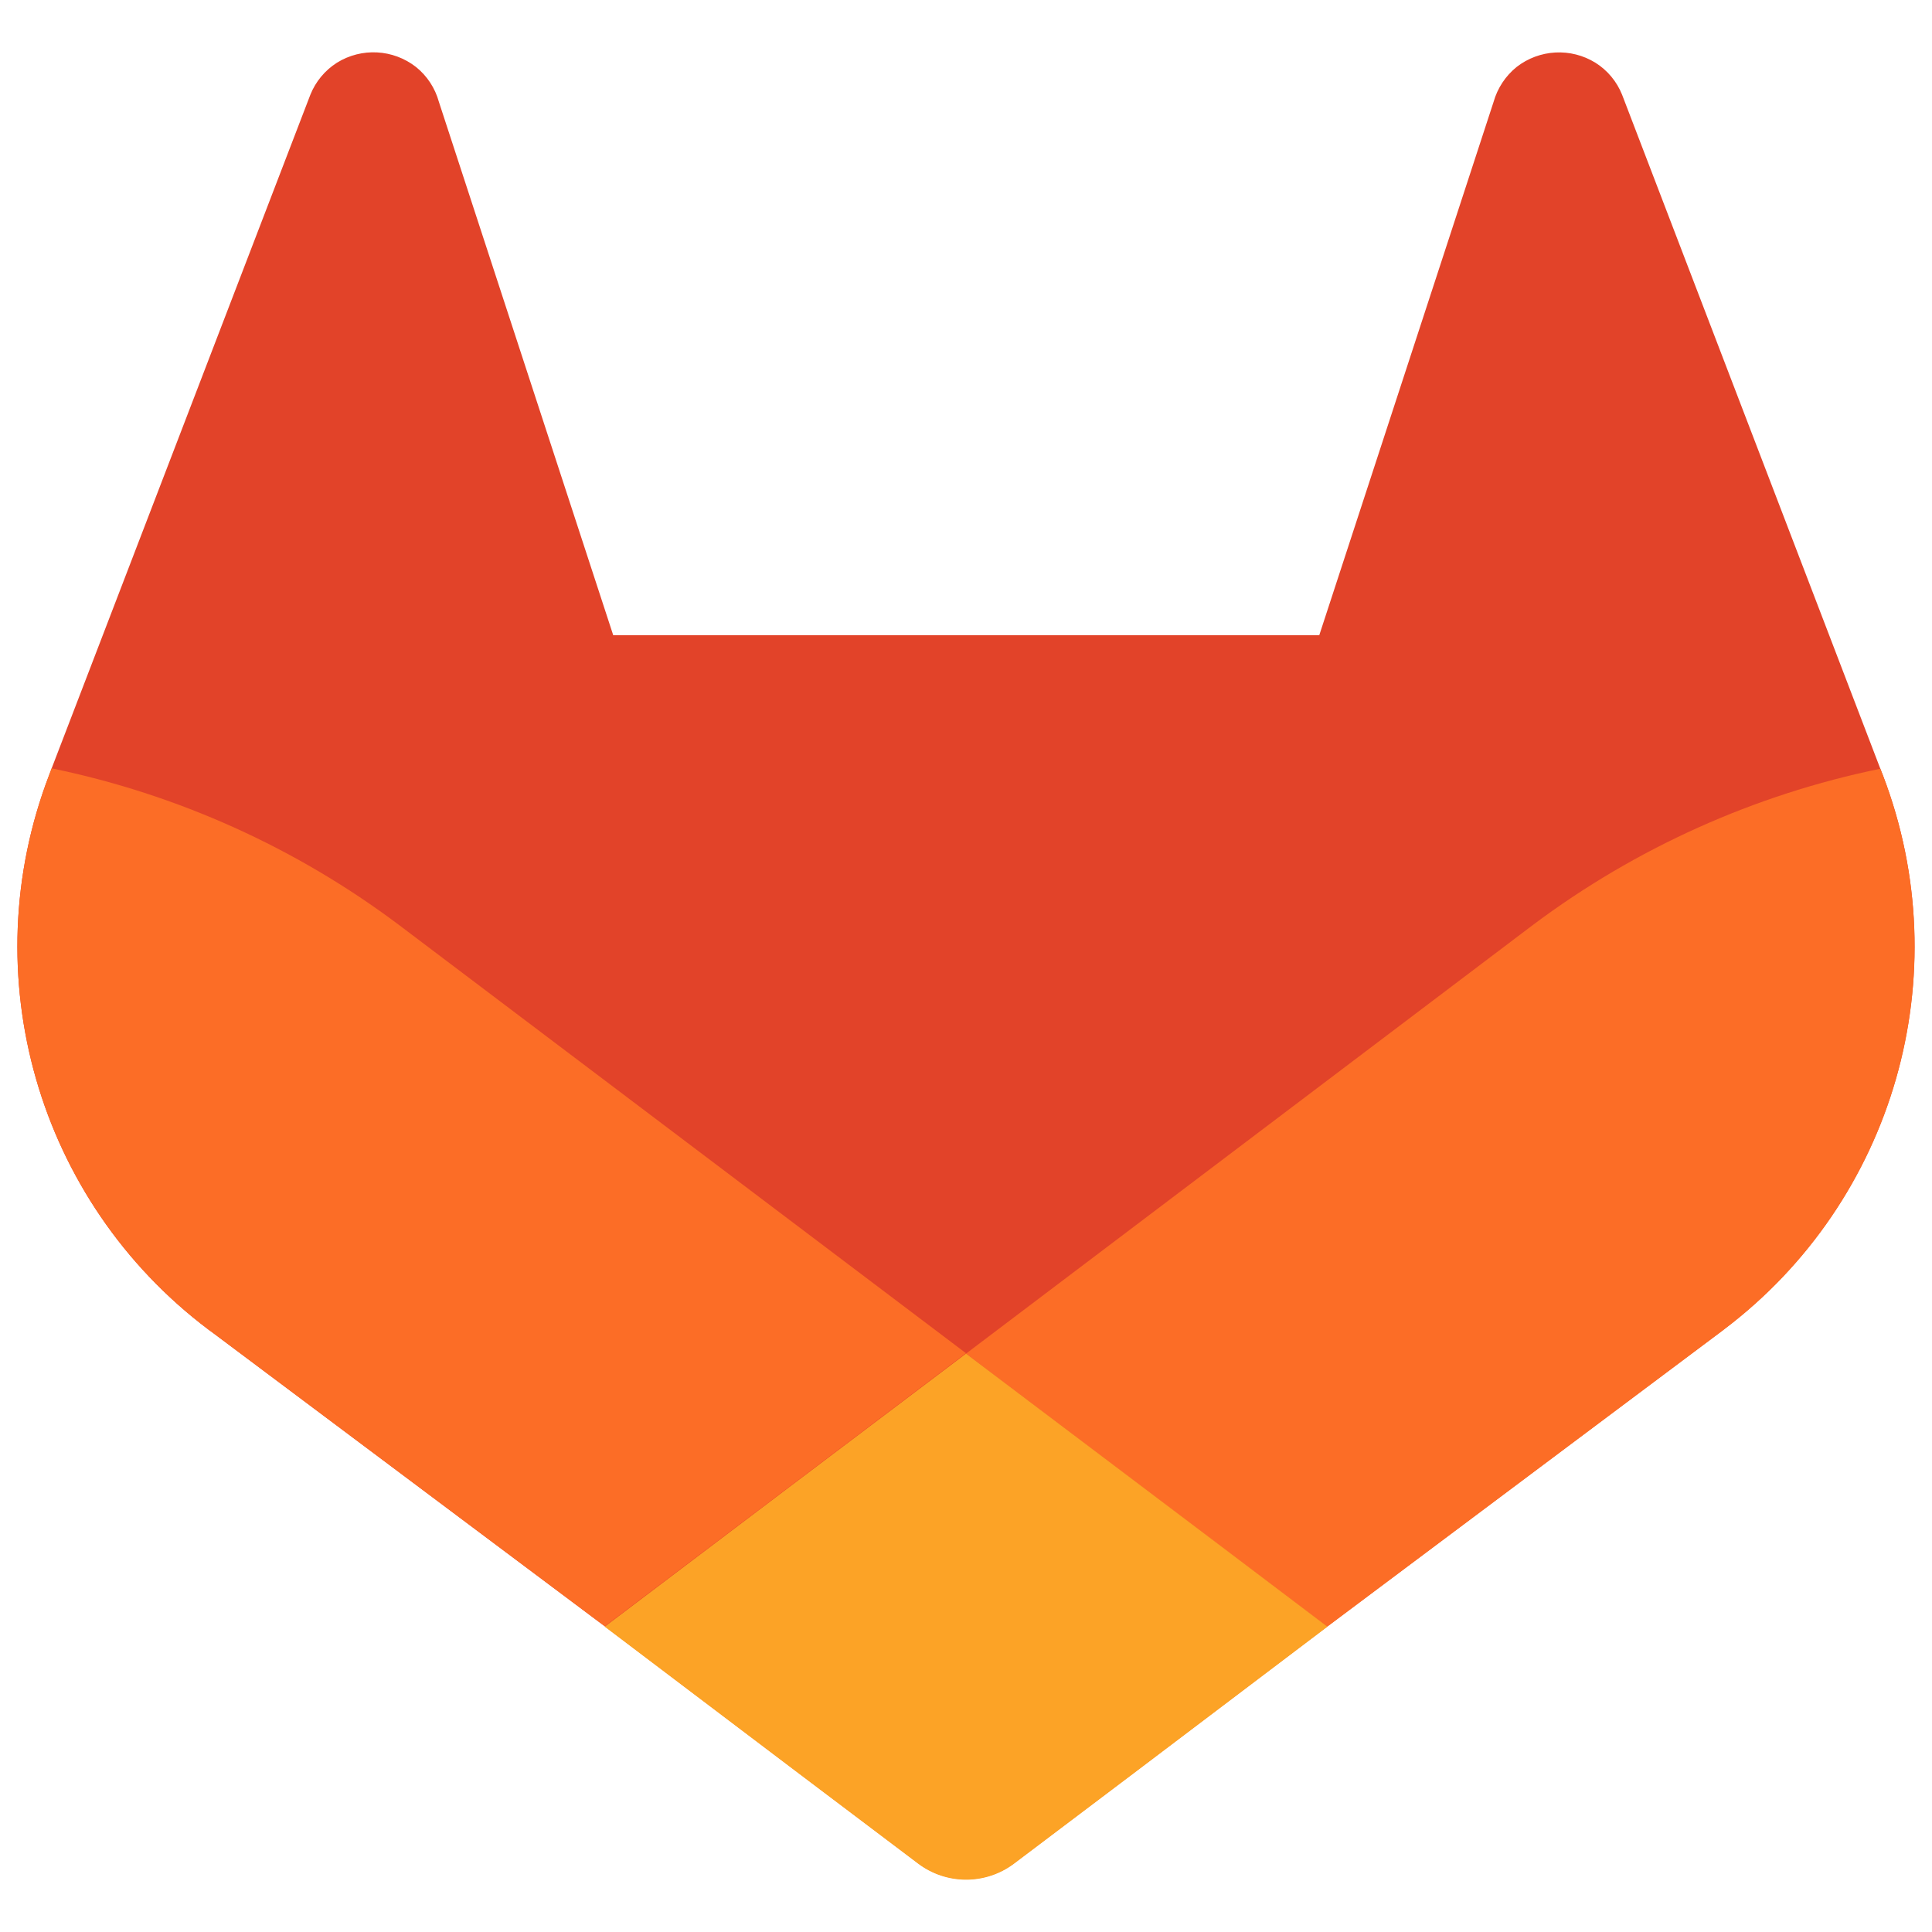
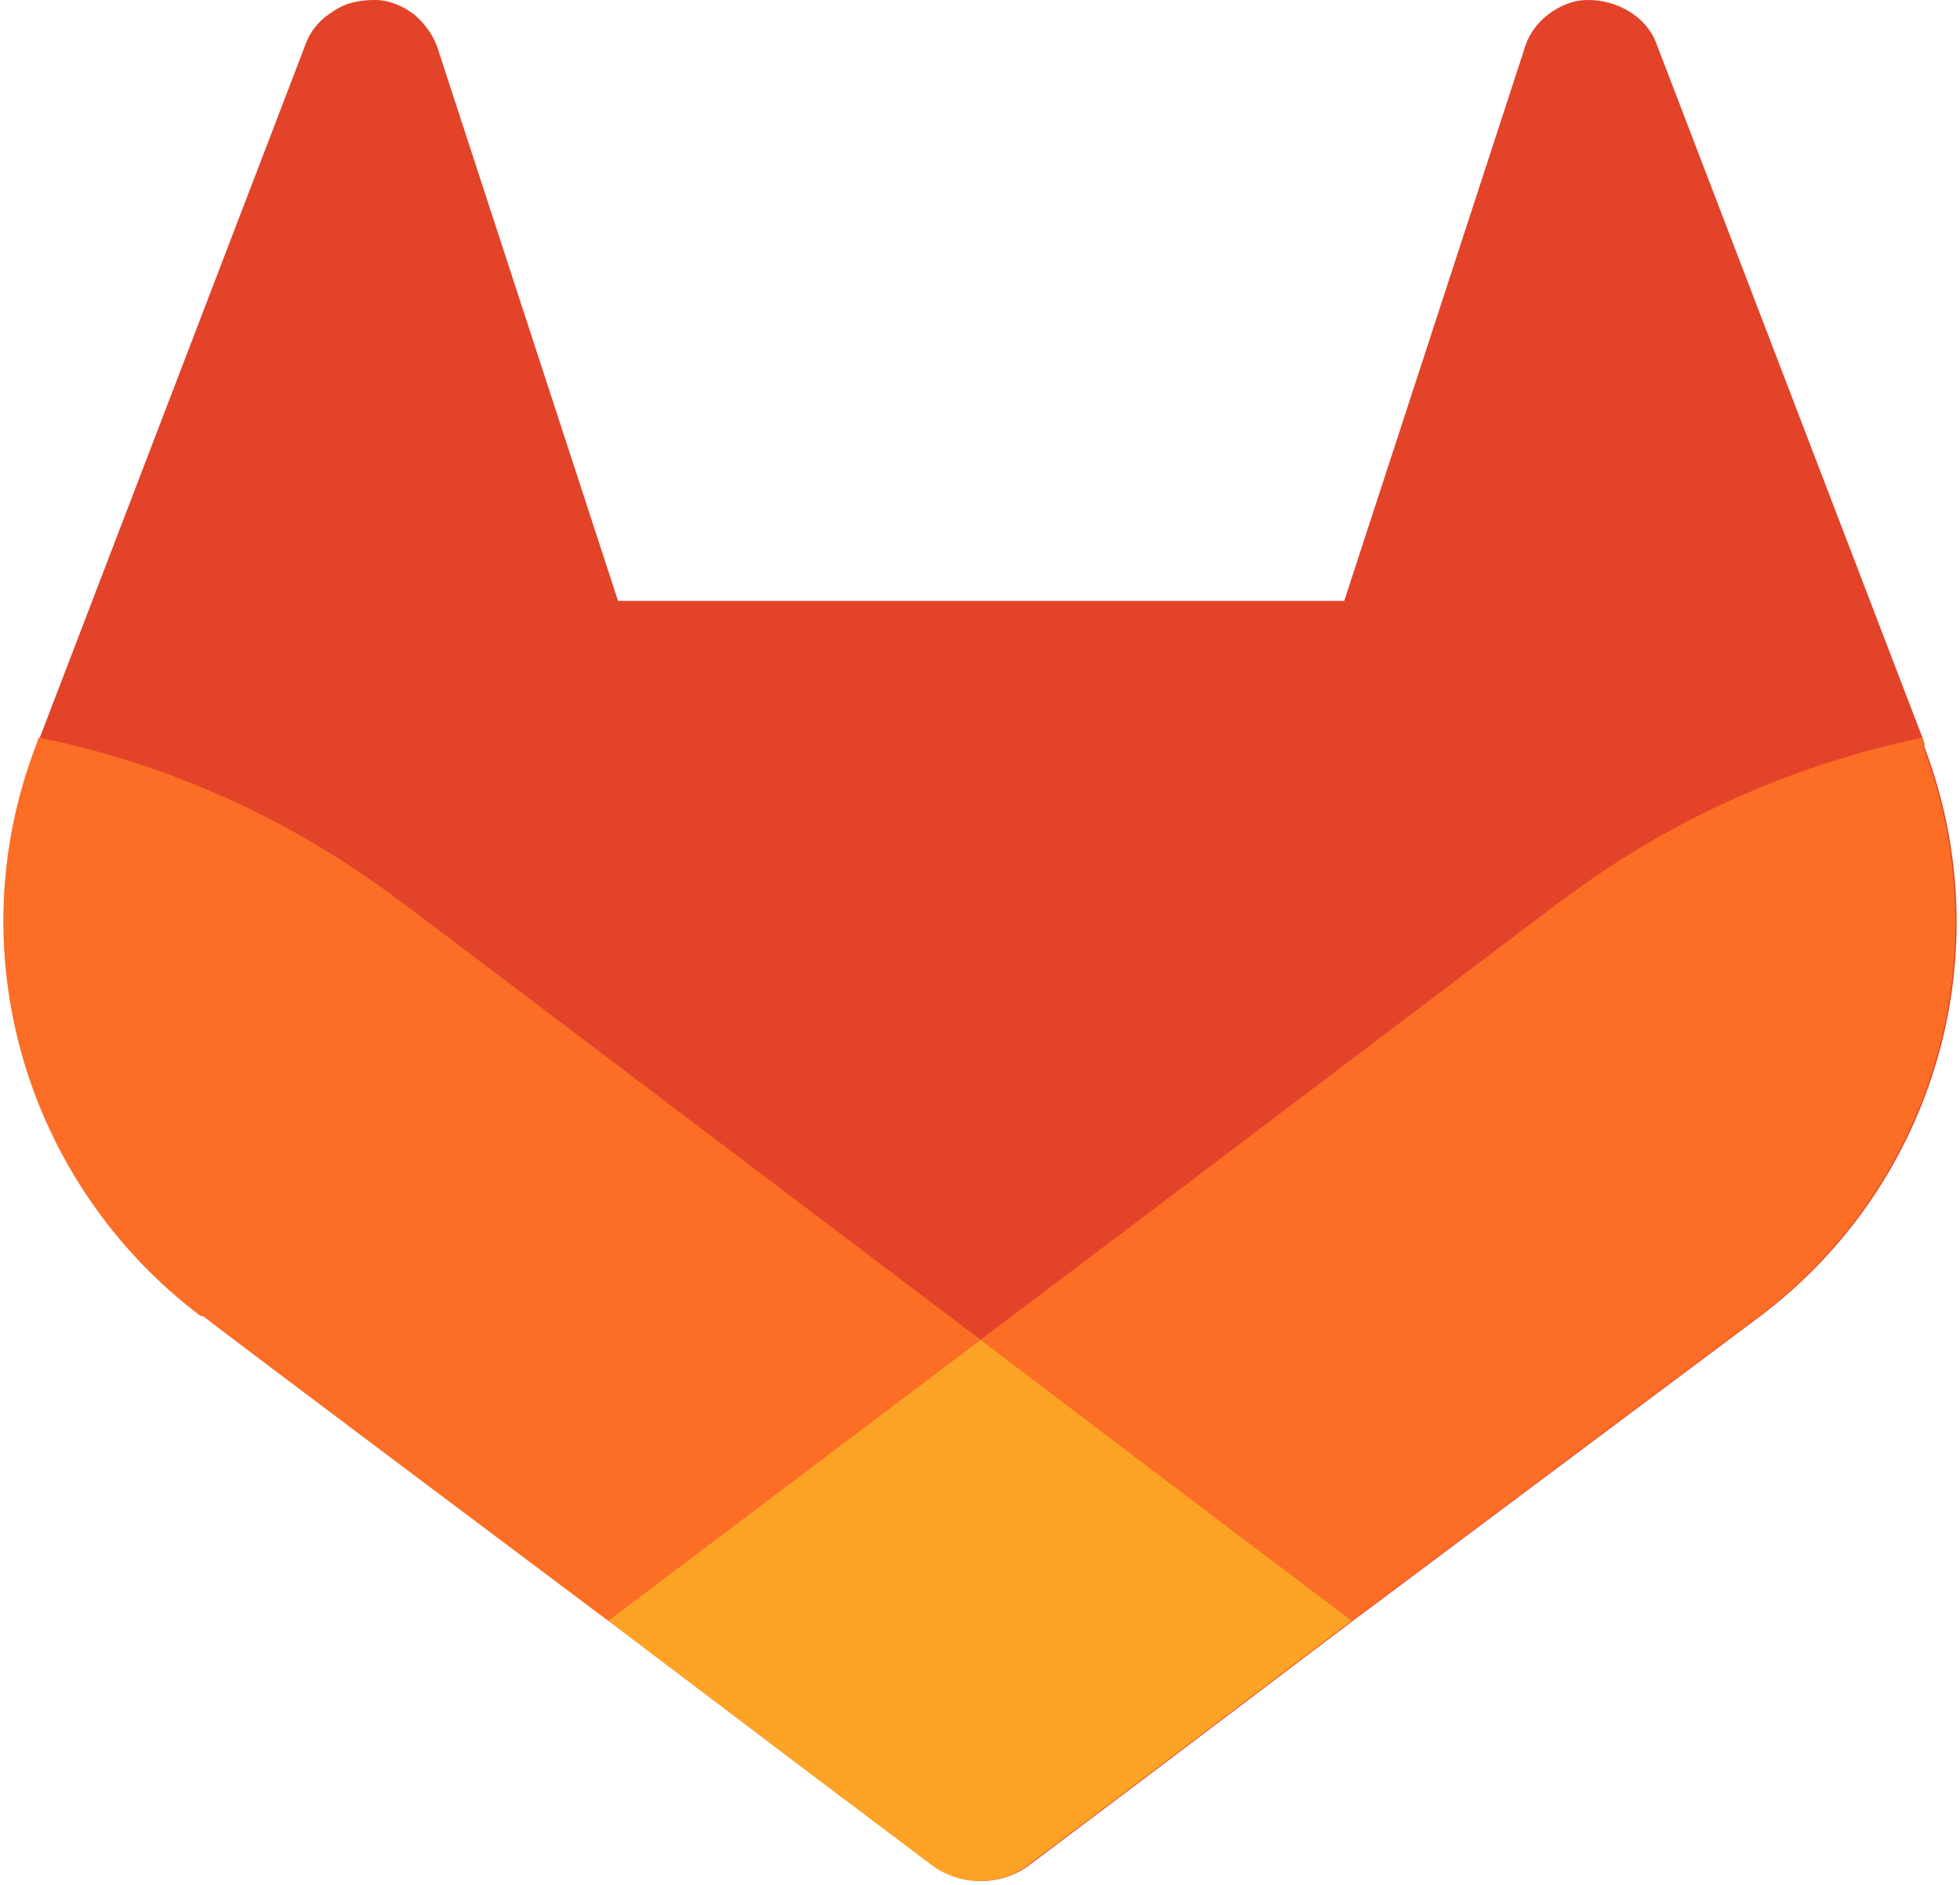
- <svg xmlns="http://www.w3.org/2000/svg" viewBox="0 0 128 128" xml:space="preserve">
-   <path fill="#E24329" d="m124.755 51.382-.177-.452L107.47 6.282a4.459 4.459 0 0 0-1.761-2.121 4.581 4.581 0 0 0-5.236.281 4.578 4.578 0 0 0-1.518 2.304L87.404 42.088H40.629L29.077 6.746a4.492 4.492 0 0 0-1.518-2.31 4.581 4.581 0 0 0-5.236-.281 4.502 4.502 0 0 0-1.761 2.121L3.422 50.904l-.17.452c-5.059 13.219-.763 28.192 10.537 36.716l.059.046.157.111 26.061 19.516 12.893 9.758 7.854 5.93a5.283 5.283 0 0 0 6.388 0l7.854-5.93 12.893-9.758 26.218-19.634.065-.052c11.273-8.526 15.562-23.472 10.524-36.677z" />
-   <path fill="#FC6D26" d="m124.755 51.382-.177-.452a57.79 57.79 0 0 0-23.005 10.341L64 89.682c12.795 9.68 23.934 18.09 23.934 18.09l26.218-19.634.065-.052c11.291-8.527 15.586-23.488 10.538-36.704z" />
-   <path fill="#FCA326" d="m40.066 107.771 12.893 9.758 7.854 5.93a5.283 5.283 0 0 0 6.388 0l7.854-5.93 12.893-9.758s-11.152-8.436-23.947-18.09a18379.202 18379.202 0 0 0-23.935 18.09z" />
-   <path fill="#FC6D26" d="M26.42 61.271A57.73 57.73 0 0 0 3.422 50.904l-.17.452c-5.059 13.219-.763 28.192 10.537 36.716l.059.046.157.111 26.061 19.516L64 89.655 26.42 61.271z" />
+ <svg xmlns="http://www.w3.org/2000/svg" width="1.04em" height="1em" viewBox="0 0 256 247">
+   <path fill="#e24329" d="m251.845 97.642l-.328-.986l-34.85-90.903c-.657-1.808-1.972-3.287-3.616-4.274Q210.586 0 207.627 0c-1.973 0-3.78.822-5.26 1.973a8.73 8.73 0 0 0-3.124 4.767l-23.506 71.999H80.56l-23.506-72c-.493-1.808-1.644-3.451-3.123-4.766C52.45.822 50.643 0 48.67 0s-3.781.329-5.425 1.48c-1.644.986-2.96 2.465-3.617 4.273L4.781 96.656l-.33.986c-10.355 26.959-1.479 57.37 21.535 74.794h.328c0 .164 53.096 39.944 53.096 39.944l26.3 19.89l15.946 12c3.78 2.96 9.205 2.96 12.986 0l15.945-12l26.3-19.89l53.424-39.944c23.014-17.425 31.726-47.835 21.37-74.794z" />
+   <path fill="#fc6d26" d="m251.845 97.642l-.328-.986c-17.26 3.616-33.205 10.85-46.849 21.04c-.164 0-41.424 31.398-76.602 57.863a18377 18377 0 0 0 48.657 36.821l53.424-39.944c23.013-17.425 31.726-47.835 21.37-74.794z" />
+   <path fill="#fca326" d="m79.245 212.38l26.301 19.89l15.945 12c3.78 2.96 9.206 2.96 12.986 0l15.945-12l26.301-19.89s-22.684-17.095-48.657-36.82c-26.136 19.725-48.82 36.82-48.82 36.82" />
+   <path fill="#fc6d26" d="M51.465 117.697c-13.644-10.192-29.589-17.589-46.849-21.04l-.329.985c-10.356 26.959-1.479 57.37 21.534 74.794h.33c0 .164 53.094 39.944 53.094 39.944s22.685-17.095 48.821-36.82c-35.013-26.466-76.272-57.699-76.601-57.863" />
</svg>
